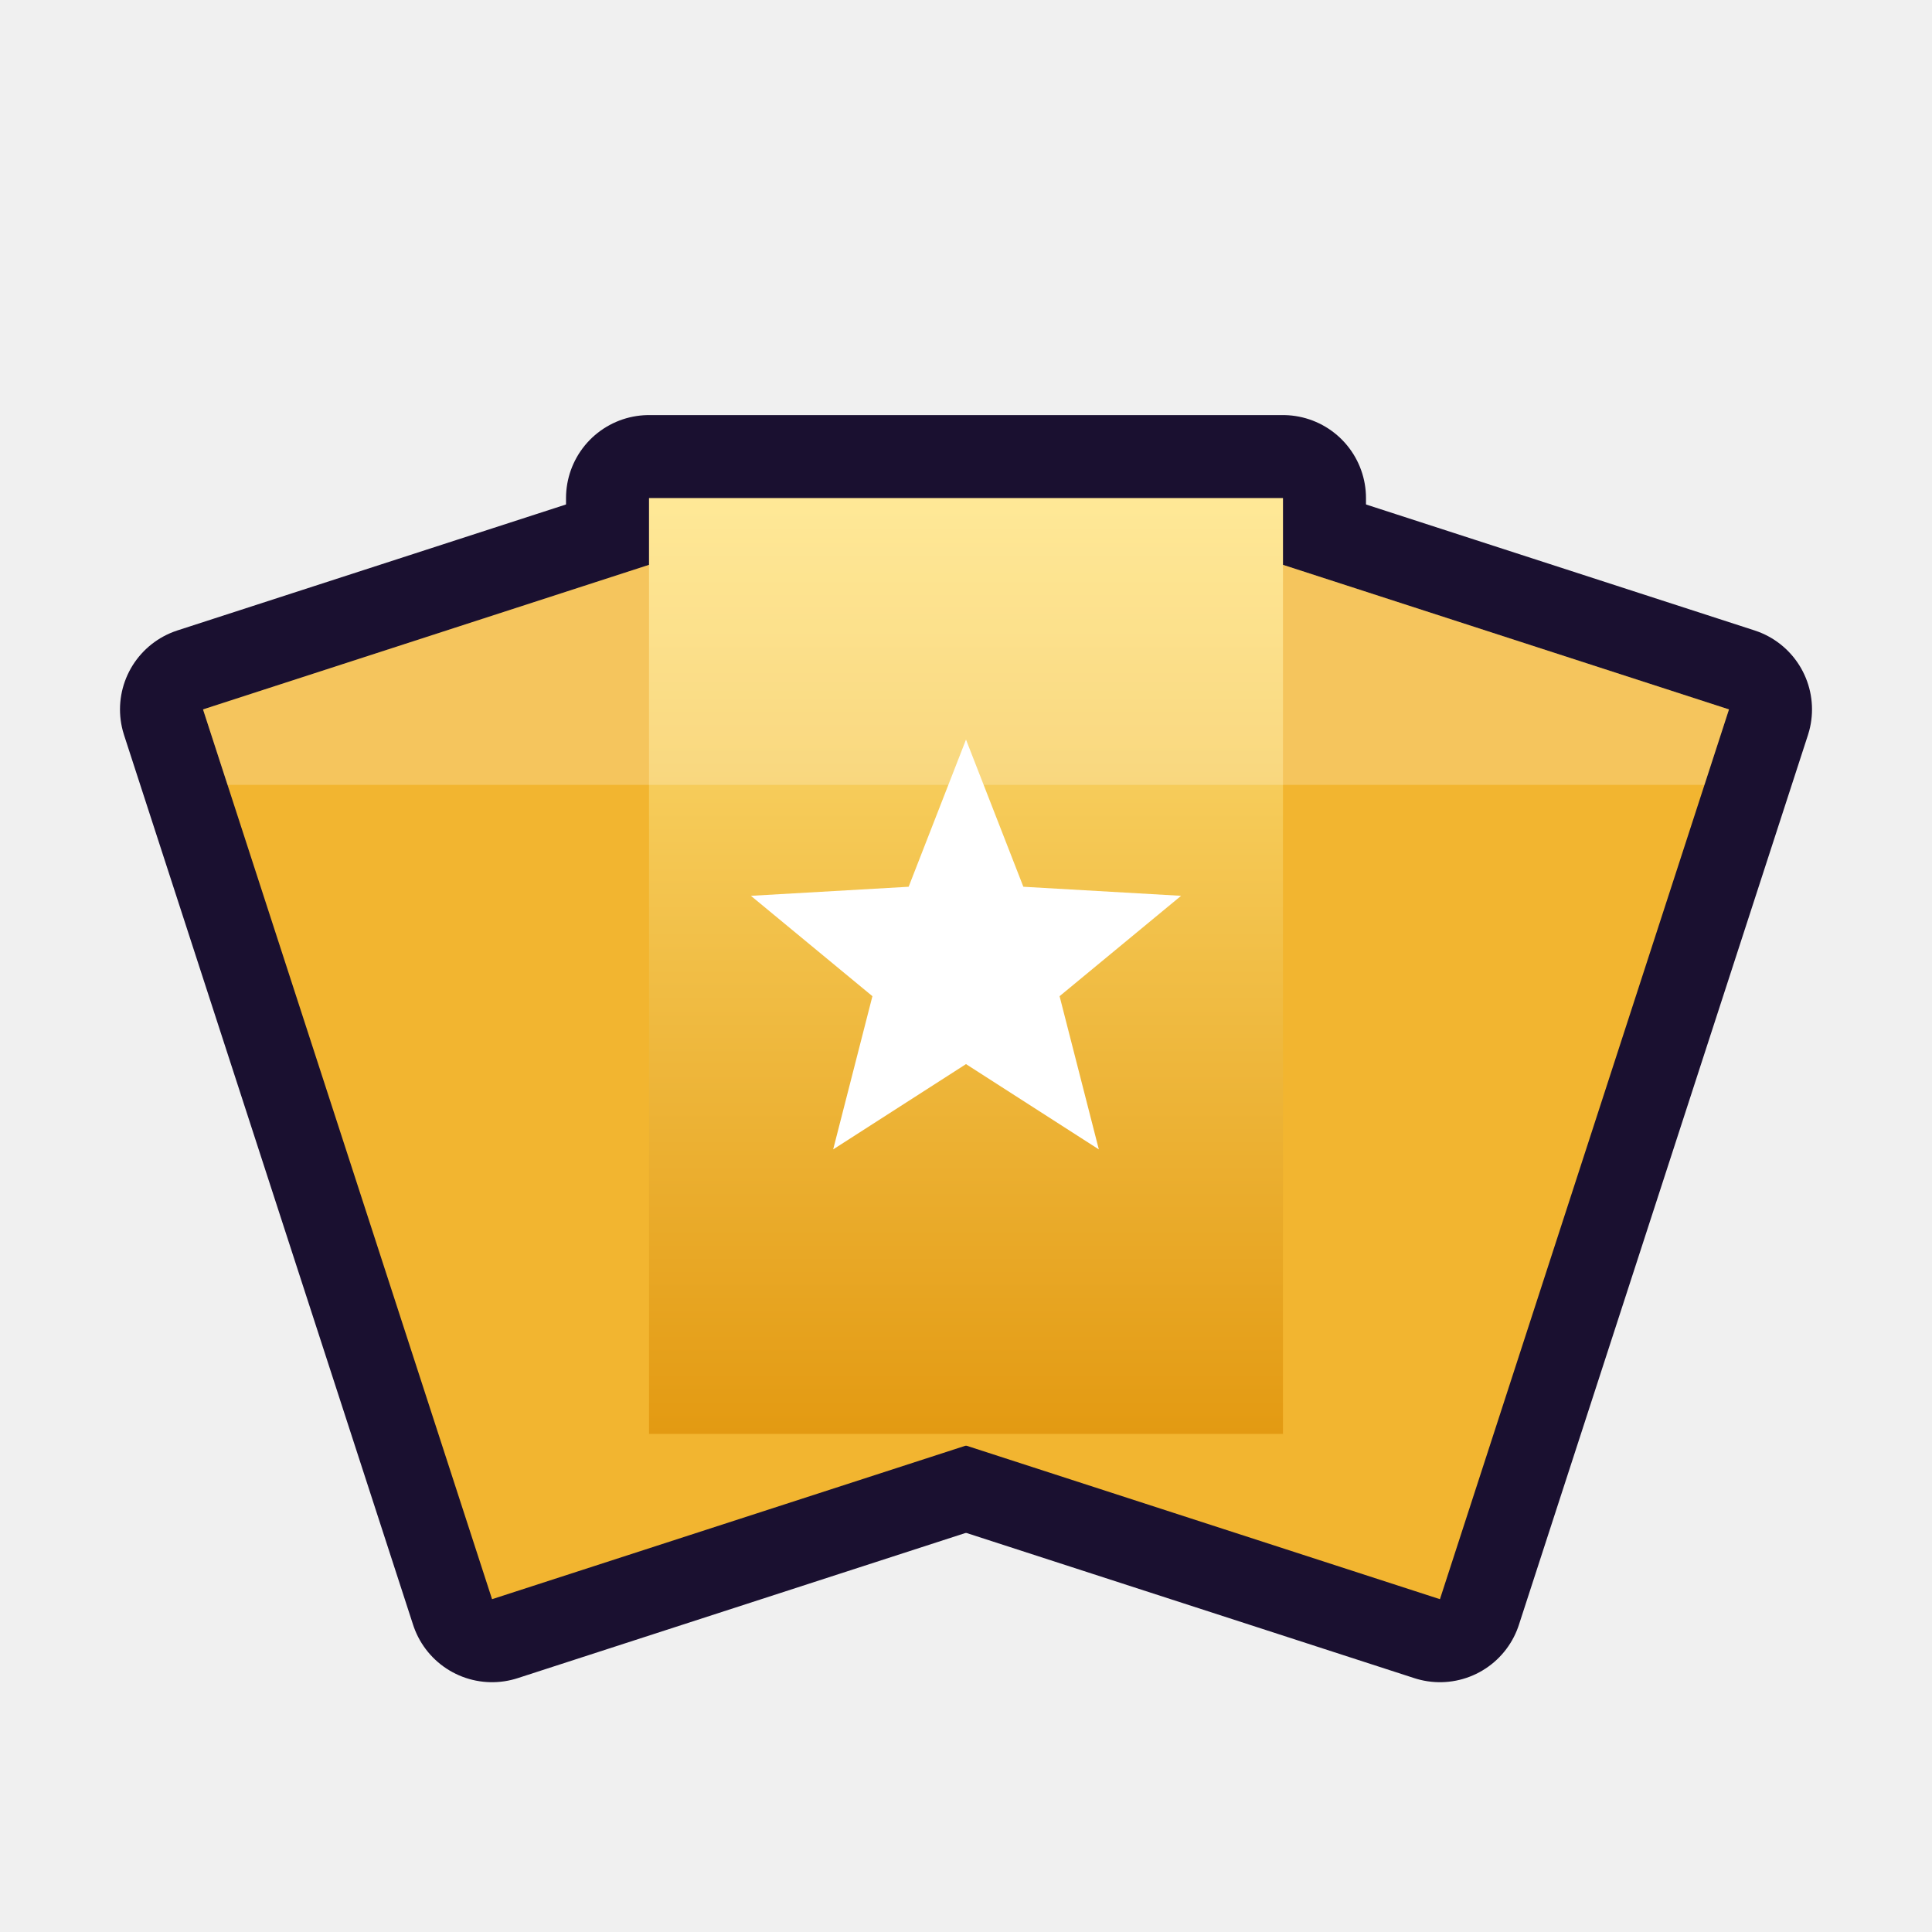
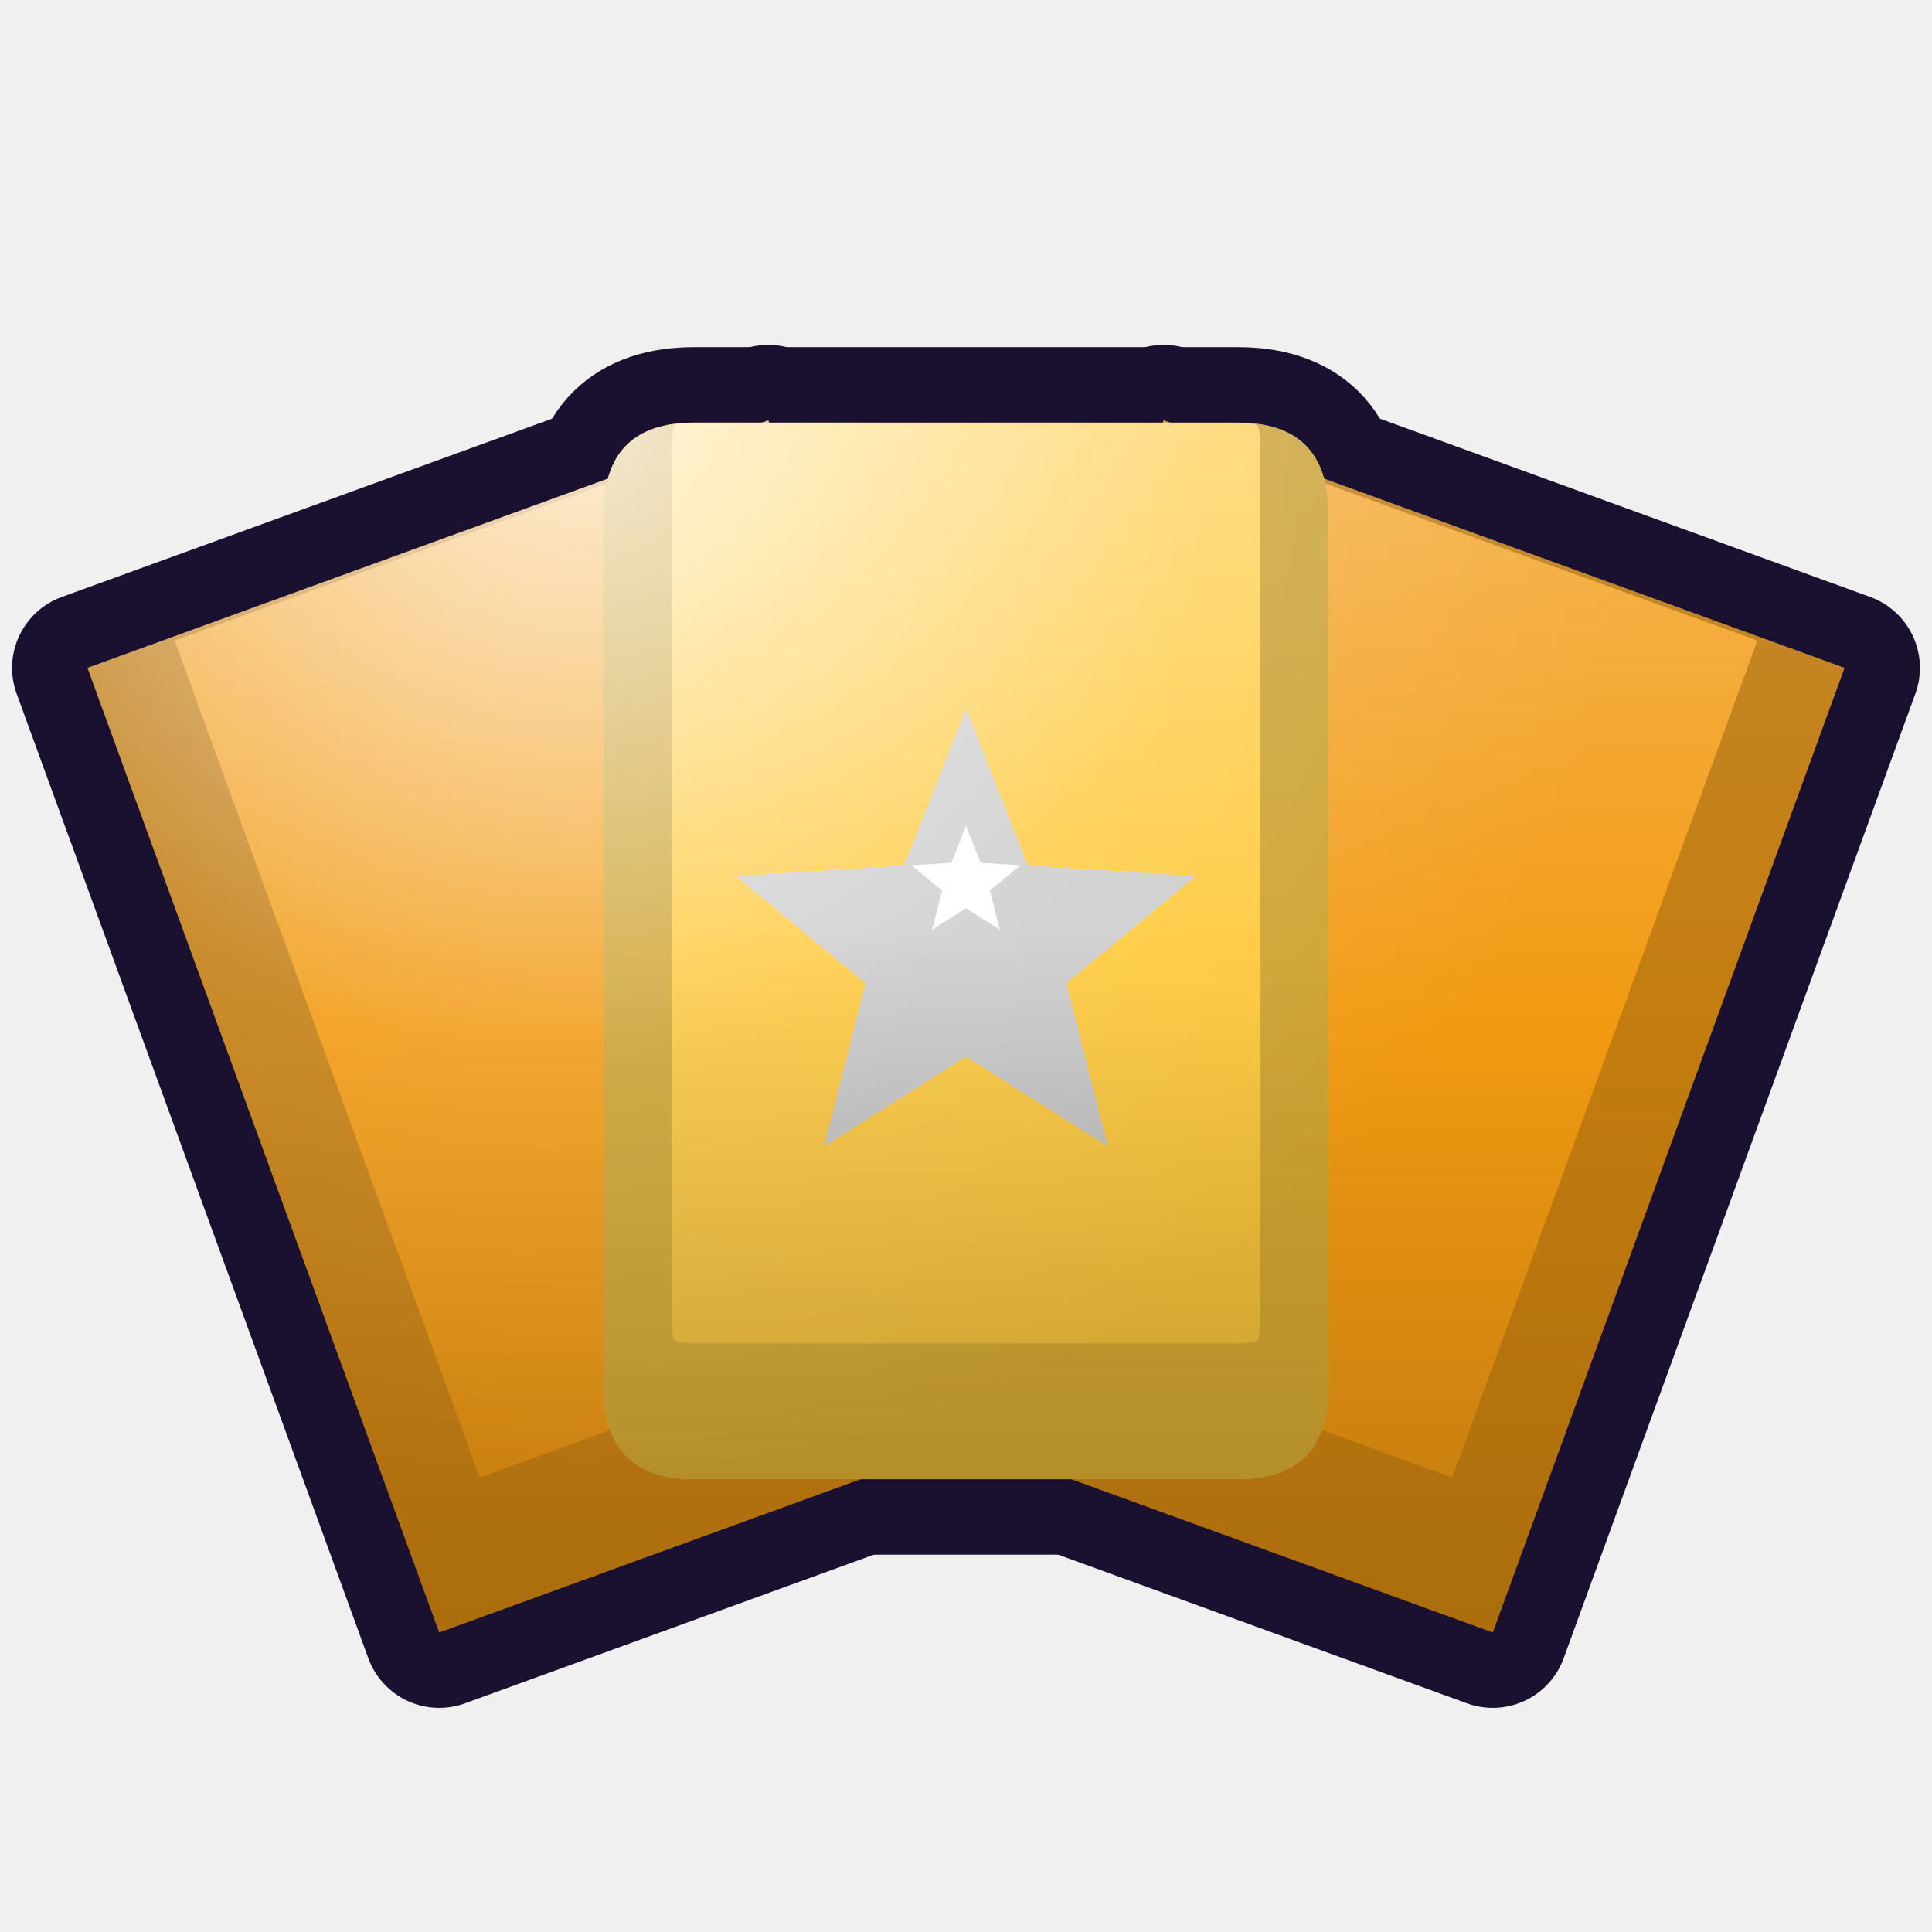
<svg xmlns="http://www.w3.org/2000/svg" viewBox="0 0 256 256" width="256" height="256">
  <defs>
-     <linearGradient id="g" x1="0" y1="0" x2="0" y2="1">
-       <stop offset="0" stop-color="#FFE27A" />
-       <stop offset="1" stop-color="#E39A12" />
+     <linearGradient id="g0" x1="0" y1="0" x2="0" y2="1">
+       <stop offset="0" stop-color="#F6B654" />
+       <stop offset="0.5" stop-color="#F29A12" />
+       <stop offset="1" stop-color="#BD780E" />
    </linearGradient>
-     <clipPath id="c">
-       <path d="M26.9 94.0 L106.8 68.1 L145.1 186.0 L65.2 211.9 Z" />
-       <path d="M149.2 68.1 L229.1 94.0 L190.8 211.9 L110.9 186.0 Z" />
-       <path d="M86.0 66.0 L170.0 66.0 L170.0 190.0 L86.0 190.0 Z" />
-       <path d="M128.0 98.0 L135.6 117.5 L156.5 118.7 L140.4 132.0 L145.6 152.3 L128.0 141.0 L110.4 152.3 L115.6 132.0 L99.5 118.7 L120.4 117.5 Z" />
+     <clipPath id="c0">
+       <path d="M11.6 88.5 L101.8 55.7 L148.4 183.5 L58.2 216.3 Z" />
    </clipPath>
+     <radialGradient id="h0" cx="0.3" cy="0.22" r="0.55">
+       <stop offset="0" stop-color="#FFFFFF" stop-opacity="0.75" />
+       <stop offset="0.6" stop-color="#FFFFFF" stop-opacity="0.12" />
+       <stop offset="1" stop-color="#FFFFFF" stop-opacity="0" />
+     </radialGradient>
+     <linearGradient id="g1" x1="0" y1="0" x2="0" y2="1">
+       <stop offset="0" stop-color="#F6B654" />
+       <stop offset="0.5" stop-color="#F29A12" />
+       <stop offset="1" stop-color="#BD780E" />
+     </linearGradient>
+     <clipPath id="c1">
+       <path d="M154.2 55.7 L244.4 88.5 L197.8 216.3 L107.6 183.5 Z" />
+     </clipPath>
+     <radialGradient id="h1" cx="0.3" cy="0.22" r="0.55">
+       <stop offset="0" stop-color="#FFFFFF" stop-opacity="0.75" />
+       <stop offset="0.6" stop-color="#FFFFFF" stop-opacity="0.12" />
+       <stop offset="1" stop-color="#FFFFFF" stop-opacity="0" />
+     </radialGradient>
+     <linearGradient id="g2" x1="0" y1="0" x2="0" y2="1">
+       <stop offset="0" stop-color="#FFD873" />
+       <stop offset="0.5" stop-color="#FFC93C" />
+       <stop offset="1" stop-color="#C79D2F" />
+     </linearGradient>
+     <clipPath id="c2">
+       <path d="M92 56 H164 Q176 56 176 68 V184 Q176 196 164 196 H92 Q80 196 80 184 V68 Q80 56 92 56 Z" />
+     </clipPath>
+     <radialGradient id="h2" cx="0.3" cy="0.22" r="0.55">
+       <stop offset="0" stop-color="#FFFFFF" stop-opacity="0.75" />
+       <stop offset="0.6" stop-color="#FFFFFF" stop-opacity="0.12" />
+       <stop offset="1" stop-color="#FFFFFF" stop-opacity="0" />
+     </radialGradient>
+     <linearGradient id="g3" x1="0" y1="0" x2="0" y2="1">
+       <stop offset="0" stop-color="#FFFFFF" />
+       <stop offset="0.5" stop-color="#FFFFFF" />
+       <stop offset="1" stop-color="#C7C7C7" />
+     </linearGradient>
+     <clipPath id="c3">
+       <path d="M128.0 94.0 L136.2 114.7 L158.4 116.1 L141.3 130.3 L146.8 151.9 L128.0 140.0 L109.2 151.9 L114.7 130.3 L97.6 116.1 L119.8 114.7 Z" />
+     </clipPath>
+     <radialGradient id="h3" cx="0.3" cy="0.22" r="0.55">
+       <stop offset="0" stop-color="#FFFFFF" stop-opacity="0.75" />
+       <stop offset="0.6" stop-color="#FFFFFF" stop-opacity="0.12" />
+       <stop offset="1" stop-color="#FFFFFF" stop-opacity="0" />
+     </radialGradient>
  </defs>
-   <g fill="#1A1030" opacity="0.45" transform="translate(0 10)">
-     <path d="M26.9 94.0 L106.8 68.1 L145.1 186.0 L65.2 211.9 Z" />
-     <path d="M149.2 68.1 L229.1 94.0 L190.8 211.9 L110.9 186.0 Z" />
-     <path d="M86.0 66.0 L170.0 66.0 L170.0 190.0 L86.0 190.0 Z" />
-     <path d="M128.0 98.0 L135.6 117.5 L156.5 118.7 L140.4 132.0 L145.6 152.3 L128.0 141.0 L110.4 152.3 L115.6 132.0 L99.5 118.7 L120.4 117.5 Z" />
+   <g fill="#1A1030" opacity="0.35" transform="translate(4 9)">
+     <path d="M11.6 88.5 L101.8 55.7 L148.4 183.5 L58.2 216.3 Z" />
+     <path d="M154.2 55.7 L244.4 88.5 L197.8 216.3 L107.6 183.5 Z" />
+     <path d="M92 56 H164 Q176 56 176 68 V184 Q176 196 164 196 H92 Q80 196 80 184 V68 Q80 56 92 56 Z" />
+     <path d="M128.0 94.0 L136.2 114.7 L158.4 116.1 L141.3 130.3 L146.8 151.9 L128.0 140.0 L109.2 151.9 L114.7 130.3 L97.6 116.1 L119.8 114.7 Z" />
  </g>
-   <g fill="none" stroke="#1A1030" stroke-width="22" stroke-linejoin="round" stroke-linecap="round">
-     <path d="M26.9 94.0 L106.8 68.1 L145.1 186.0 L65.2 211.9 Z" />
-     <path d="M149.2 68.1 L229.1 94.0 L190.8 211.9 L110.9 186.0 Z" />
-     <path d="M86.0 66.0 L170.0 66.0 L170.0 190.0 L86.0 190.0 Z" />
-     <path d="M128.0 98.0 L135.6 117.5 L156.5 118.7 L140.4 132.0 L145.6 152.3 L128.0 141.0 L110.4 152.3 L115.6 132.0 L99.5 118.7 L120.4 117.5 Z" />
+   <g fill="none" stroke="#1A1030" stroke-width="20" stroke-linejoin="round" stroke-linecap="round">
+     <path d="M11.6 88.5 L101.8 55.7 L148.4 183.5 L58.2 216.3 Z" />
+     <path d="M154.2 55.7 L244.4 88.5 L197.8 216.3 L107.6 183.5 Z" />
+     <path d="M92 56 H164 Q176 56 176 68 V184 Q176 196 164 196 H92 Q80 196 80 184 V68 Q80 56 92 56 Z" />
+     <path d="M128.0 94.0 L136.2 114.7 L158.4 116.1 L141.3 130.3 L146.8 151.9 L128.0 140.0 L109.2 151.9 L114.7 130.3 L97.6 116.1 L119.8 114.7 Z" />
  </g>
-   <path d="M26.9 94.0 L106.8 68.1 L145.1 186.0 L65.2 211.9 Z" fill="#F2B530" />
-   <path d="M149.2 68.1 L229.1 94.0 L190.8 211.9 L110.9 186.0 Z" fill="#F2B530" />
-   <path d="M86.0 66.0 L170.0 66.0 L170.0 190.0 L86.0 190.0 Z" fill="url(#g)" />
-   <path d="M128.0 98.0 L135.6 117.5 L156.5 118.7 L140.4 132.0 L145.6 152.3 L128.0 141.0 L110.4 152.3 L115.6 132.0 L99.5 118.7 L120.4 117.5 Z" fill="#FFFFFF" />
-   <rect x="0" y="0" width="256" height="104" fill="#FFFFFF" opacity="0.22" clip-path="url(#c)" />
+   <path d="M11.6 88.5 L101.8 55.7 L148.4 183.5 L58.2 216.3 Z" fill="url(#g0)" />
+   <g clip-path="url(#c0)">
+     <path d="M11.6 88.5 L101.8 55.7 L148.4 183.5 L58.2 216.3 Z" fill="none" stroke="#9D640C" stroke-width="18" transform="translate(0 -9)" opacity="0.55" />
+     <rect x="0" y="0" width="256" height="256" fill="url(#h0)" />
+   </g>
+   <path d="M154.2 55.7 L244.4 88.5 L197.8 216.3 L107.6 183.5 Z" fill="url(#g1)" />
+   <g clip-path="url(#c1)">
+     <path d="M154.2 55.7 L244.4 88.5 L197.8 216.3 L107.6 183.5 Z" fill="none" stroke="#9D640C" stroke-width="18" transform="translate(0 -9)" opacity="0.55" />
+     <rect x="0" y="0" width="256" height="256" fill="url(#h1)" />
+   </g>
+   <path d="M92 56 H164 Q176 56 176 68 V184 Q176 196 164 196 H92 Q80 196 80 184 V68 Q80 56 92 56 Z" fill="url(#g2)" />
+   <g clip-path="url(#c2)">
+     <path d="M92 56 H164 Q176 56 176 68 V184 Q176 196 164 196 H92 Q80 196 80 184 V68 Q80 56 92 56 Z" fill="none" stroke="#A68327" stroke-width="18" transform="translate(0 -9)" opacity="0.55" />
+     <rect x="0" y="0" width="256" height="256" fill="url(#h2)" />
+   </g>
+   <path d="M128.0 94.0 L136.2 114.7 L158.4 116.1 L141.3 130.3 L146.8 151.9 L128.0 140.0 L109.2 151.9 L114.7 130.3 L97.6 116.1 L119.8 114.7 Z" fill="url(#g3)" />
+   <g clip-path="url(#c3)">
+     <path d="M128.0 94.0 L136.2 114.7 L158.4 116.1 L141.3 130.3 L146.8 151.9 L128.0 140.0 L109.2 151.9 L114.7 130.3 L97.6 116.1 L119.8 114.7 Z" fill="none" stroke="#A6A6A6" stroke-width="18" transform="translate(0 -9)" opacity="0.55" />
+     <rect x="0" y="0" width="256" height="256" fill="url(#h3)" />
+   </g>
</svg>
